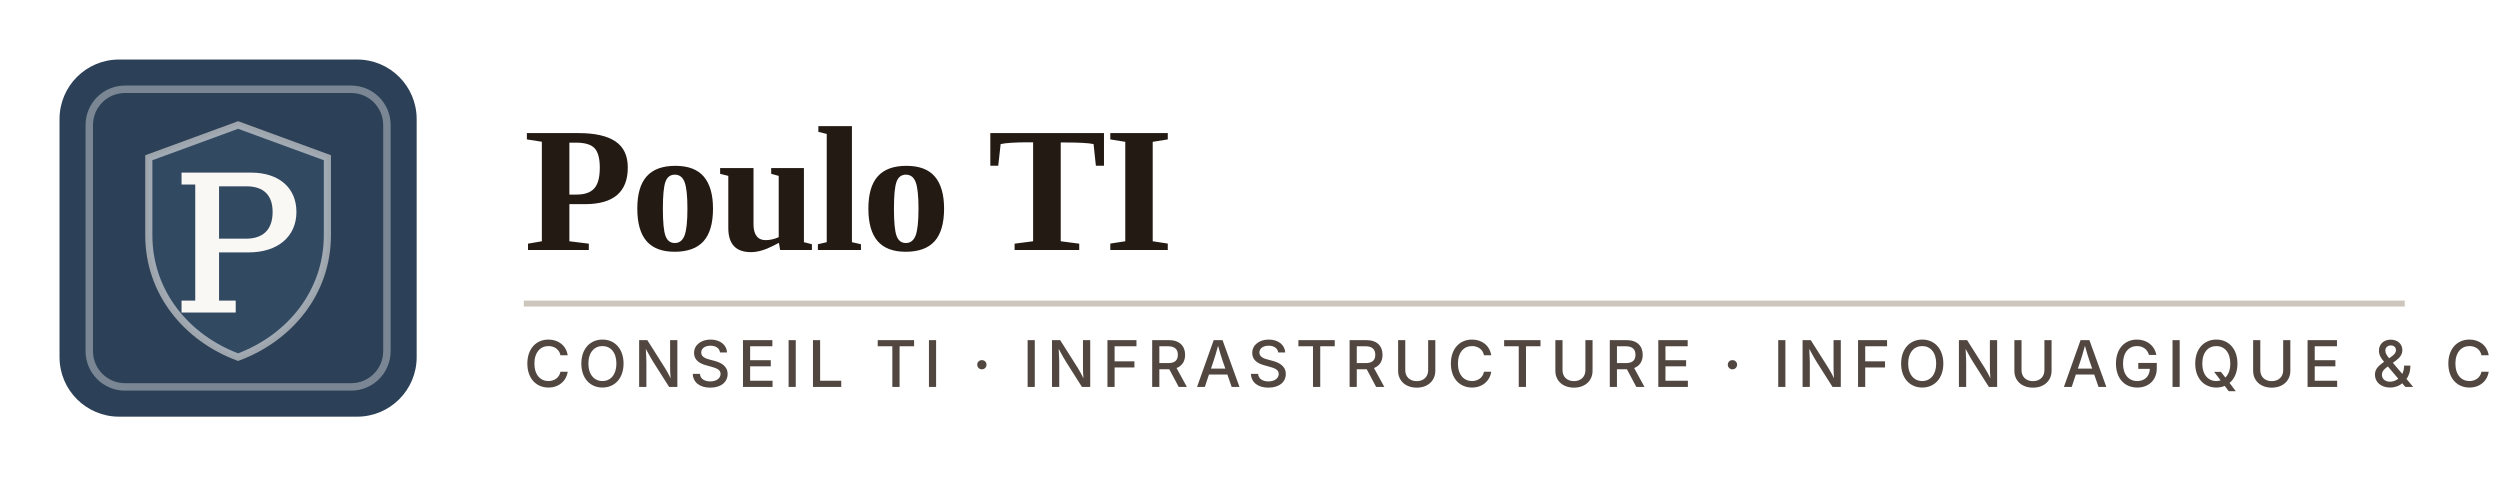
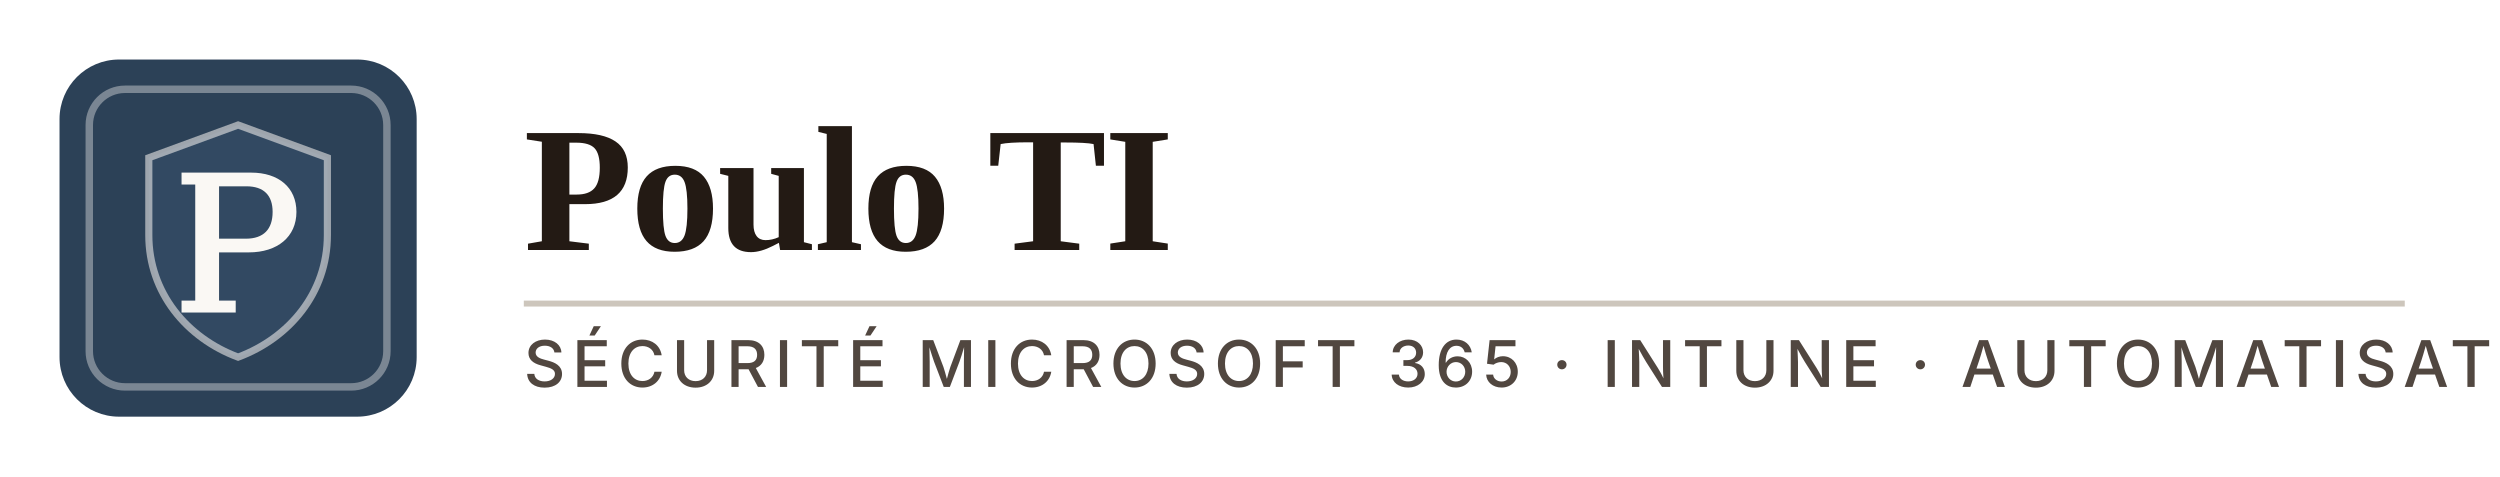
- <svg xmlns="http://www.w3.org/2000/svg" viewBox="0 0 420 80" width="420" height="80" role="img" aria-label="Poulo TI — Conseil TI, Infrastructure, Infonuagique et Cybersécurité">
+ <svg xmlns="http://www.w3.org/2000/svg" viewBox="0 0 420 80" width="420" height="80" role="img" aria-label="Poulo TI — Cybersécurité Microsoft 365, Intune et Automatisation">
  <g transform="translate(8, 8)">
    <rect x="2" y="2" width="60" height="60" rx="10" fill="#2C4157" />
    <rect x="7" y="7" width="50" height="50" rx="6" fill="none" stroke="#FAF8F4" stroke-width="1.25" stroke-opacity="0.38" />
    <path d="M32 13 L47 18.5 V31.5 C47 41.2 40.6 48.8 32 52 C23.4 48.8 17 41.2 17 31.5 V18.5 Z" fill="#3A5470" fill-opacity="0.45" stroke="#FAF8F4" stroke-width="1.2" stroke-opacity="0.55" />
    <path d="M23.5 21 H34.2 C38.8 21 41.8 23.5 41.8 27.6 C41.8 31.8 38.6 34.4 33.8 34.4 H28.8 V42.5 H31.6 V44.5 H22.5 V42.5 H24.8 V23 H22.5 V21 Z M28.8 23.3 V32.1 H33.3 C36.3 32.1 37.8 30.5 37.8 27.6 C37.8 24.8 36.3 23.3 33.4 23.3 Z" fill="#FAF8F4" />
  </g>
  <text x="88" y="42" font-family="Spectral, Georgia, 'Times New Roman', serif" font-size="30" font-weight="600" fill="#231A14" letter-spacing="-0.4">Poulo TI</text>
  <line x1="88" y1="51" x2="404" y2="51" stroke="#CDC6BC" stroke-width="1" />
-   <text x="88" y="65" font-family="'Fira Sans', -apple-system, BlinkMacSystemFont, 'Segoe UI', sans-serif" font-size="10.8" font-weight="500" fill="#514740" letter-spacing="1.15">CONSEIL TI · INFRASTRUCTURE · INFONUAGIQUE &amp; CYBERSÉCURITÉ</text>
+   <text x="88" y="65" font-family="'Fira Sans', -apple-system, BlinkMacSystemFont, 'Segoe UI', sans-serif" font-size="10.8" font-weight="500" fill="#514740" letter-spacing="1.15">SÉCURITÉ MICROSOFT 365 · INTUNE · AUTOMATISATION</text>
</svg>
